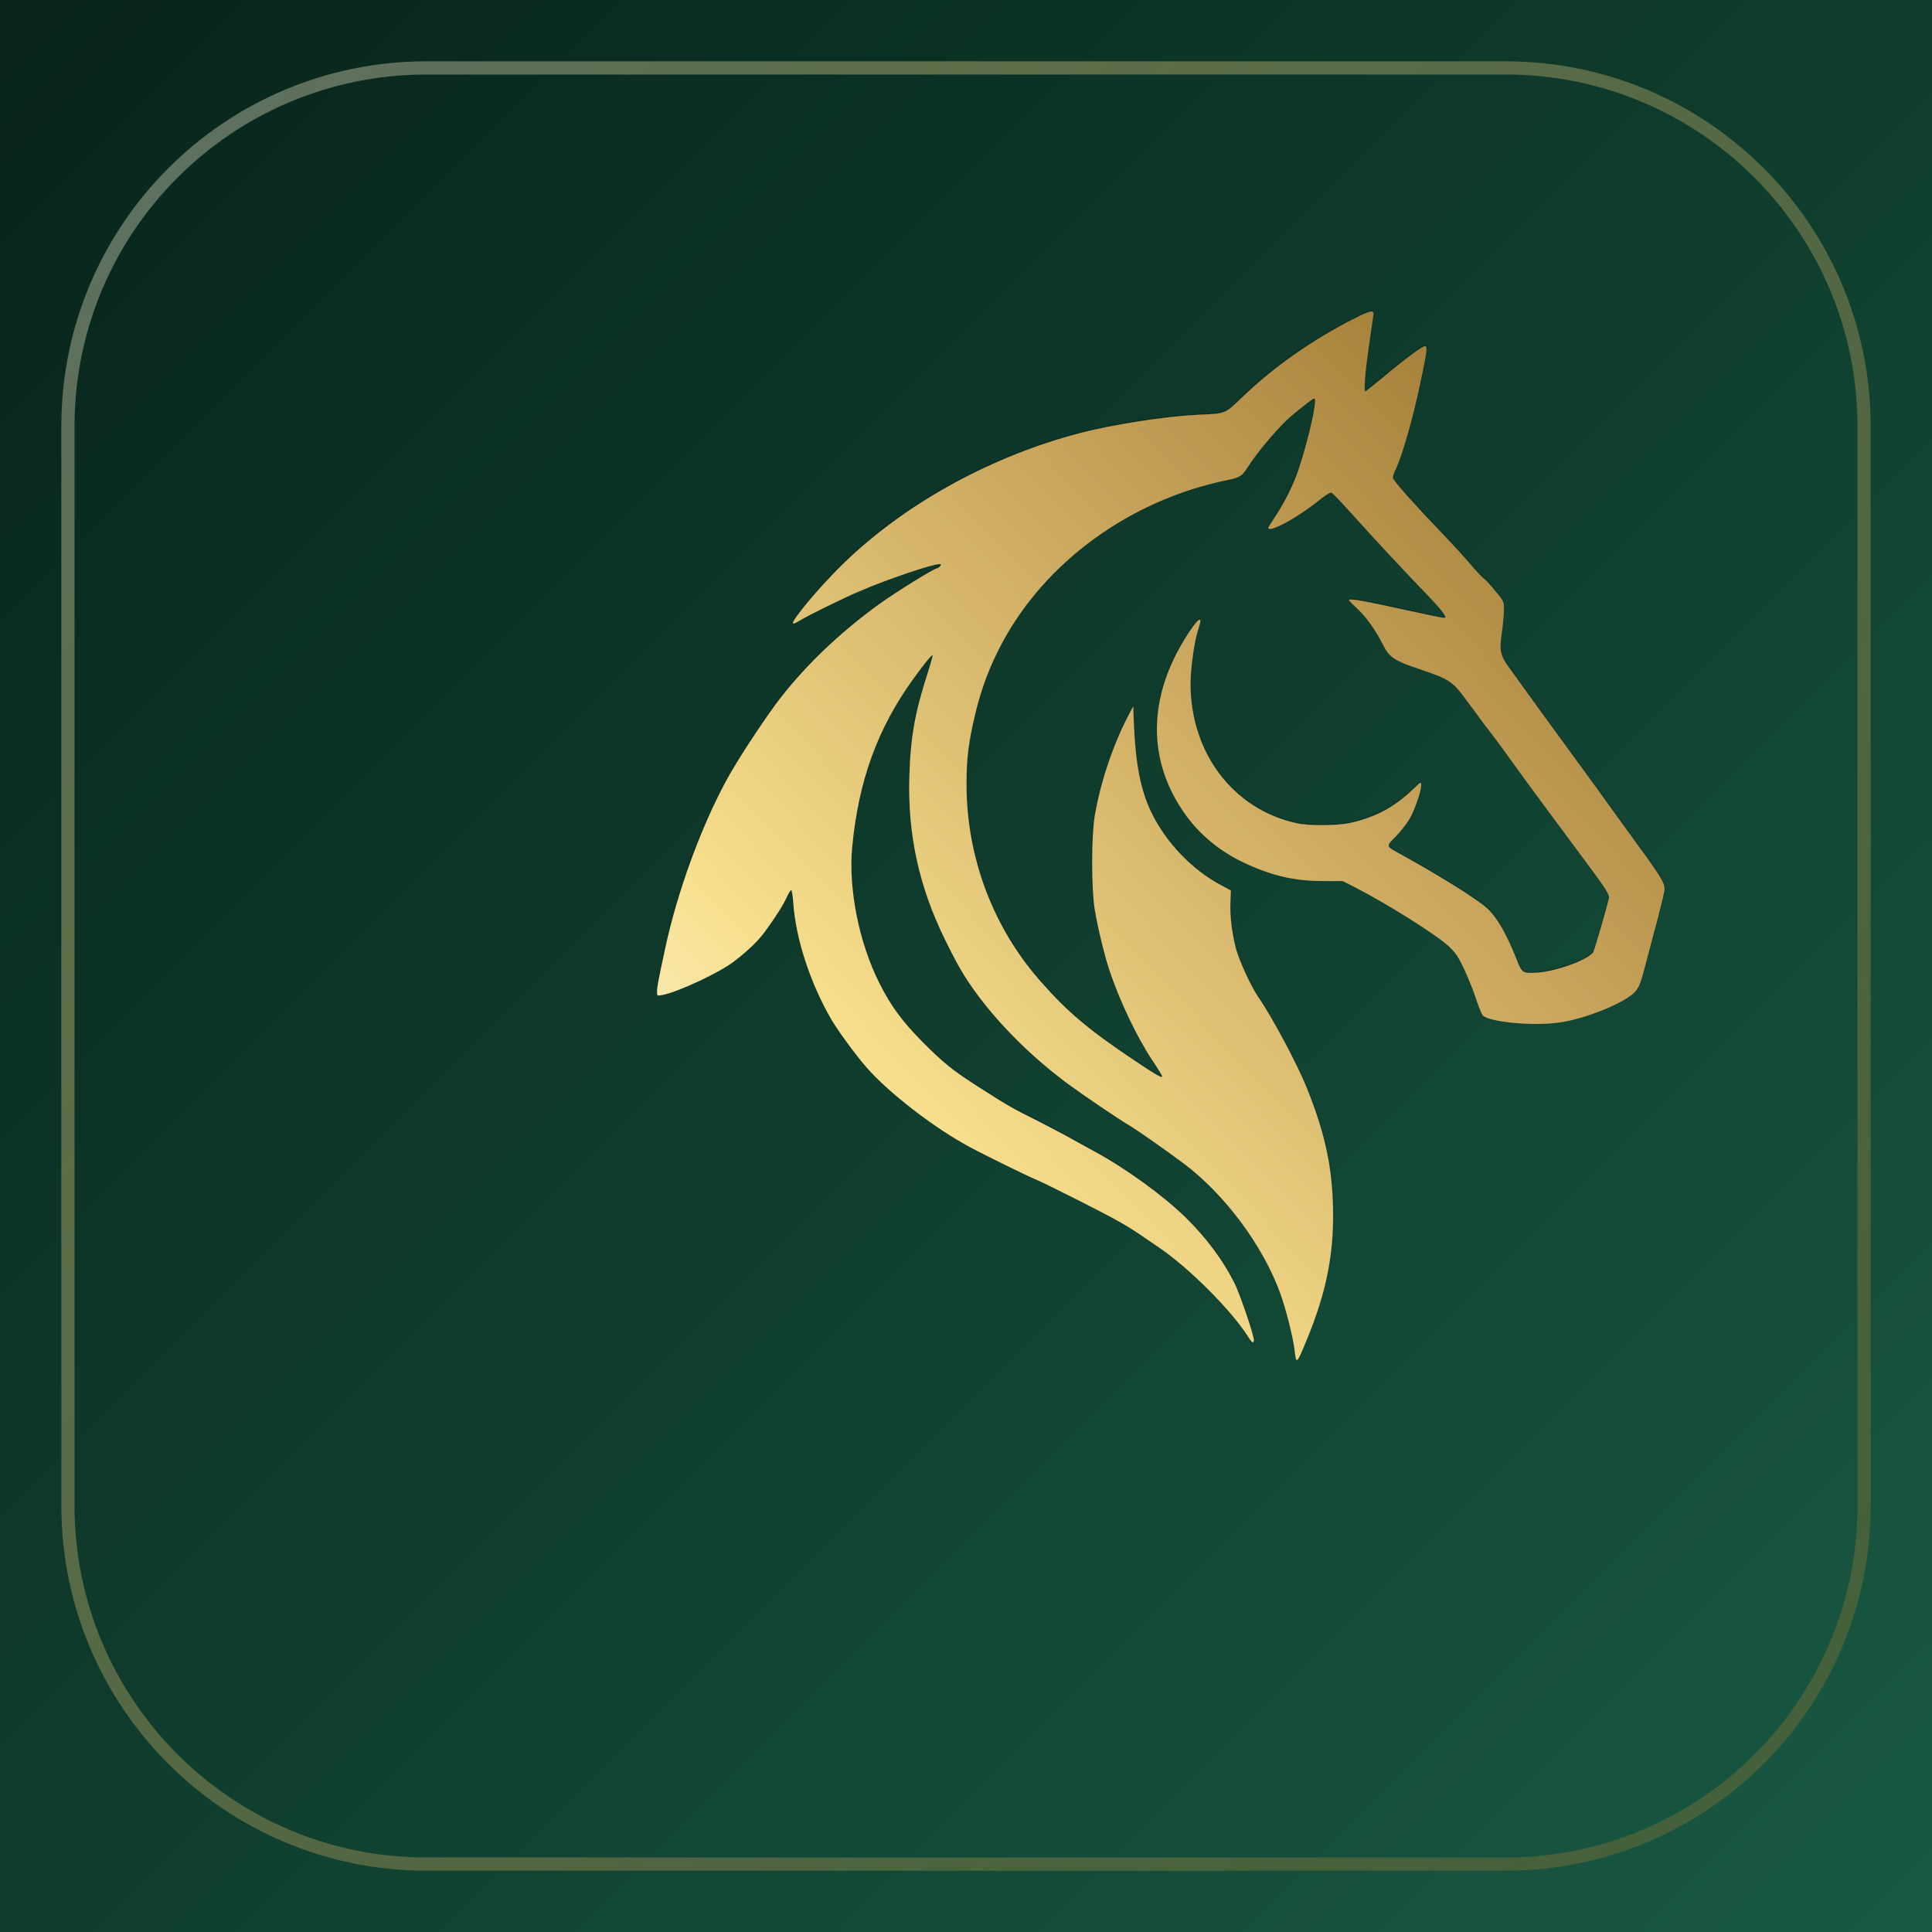
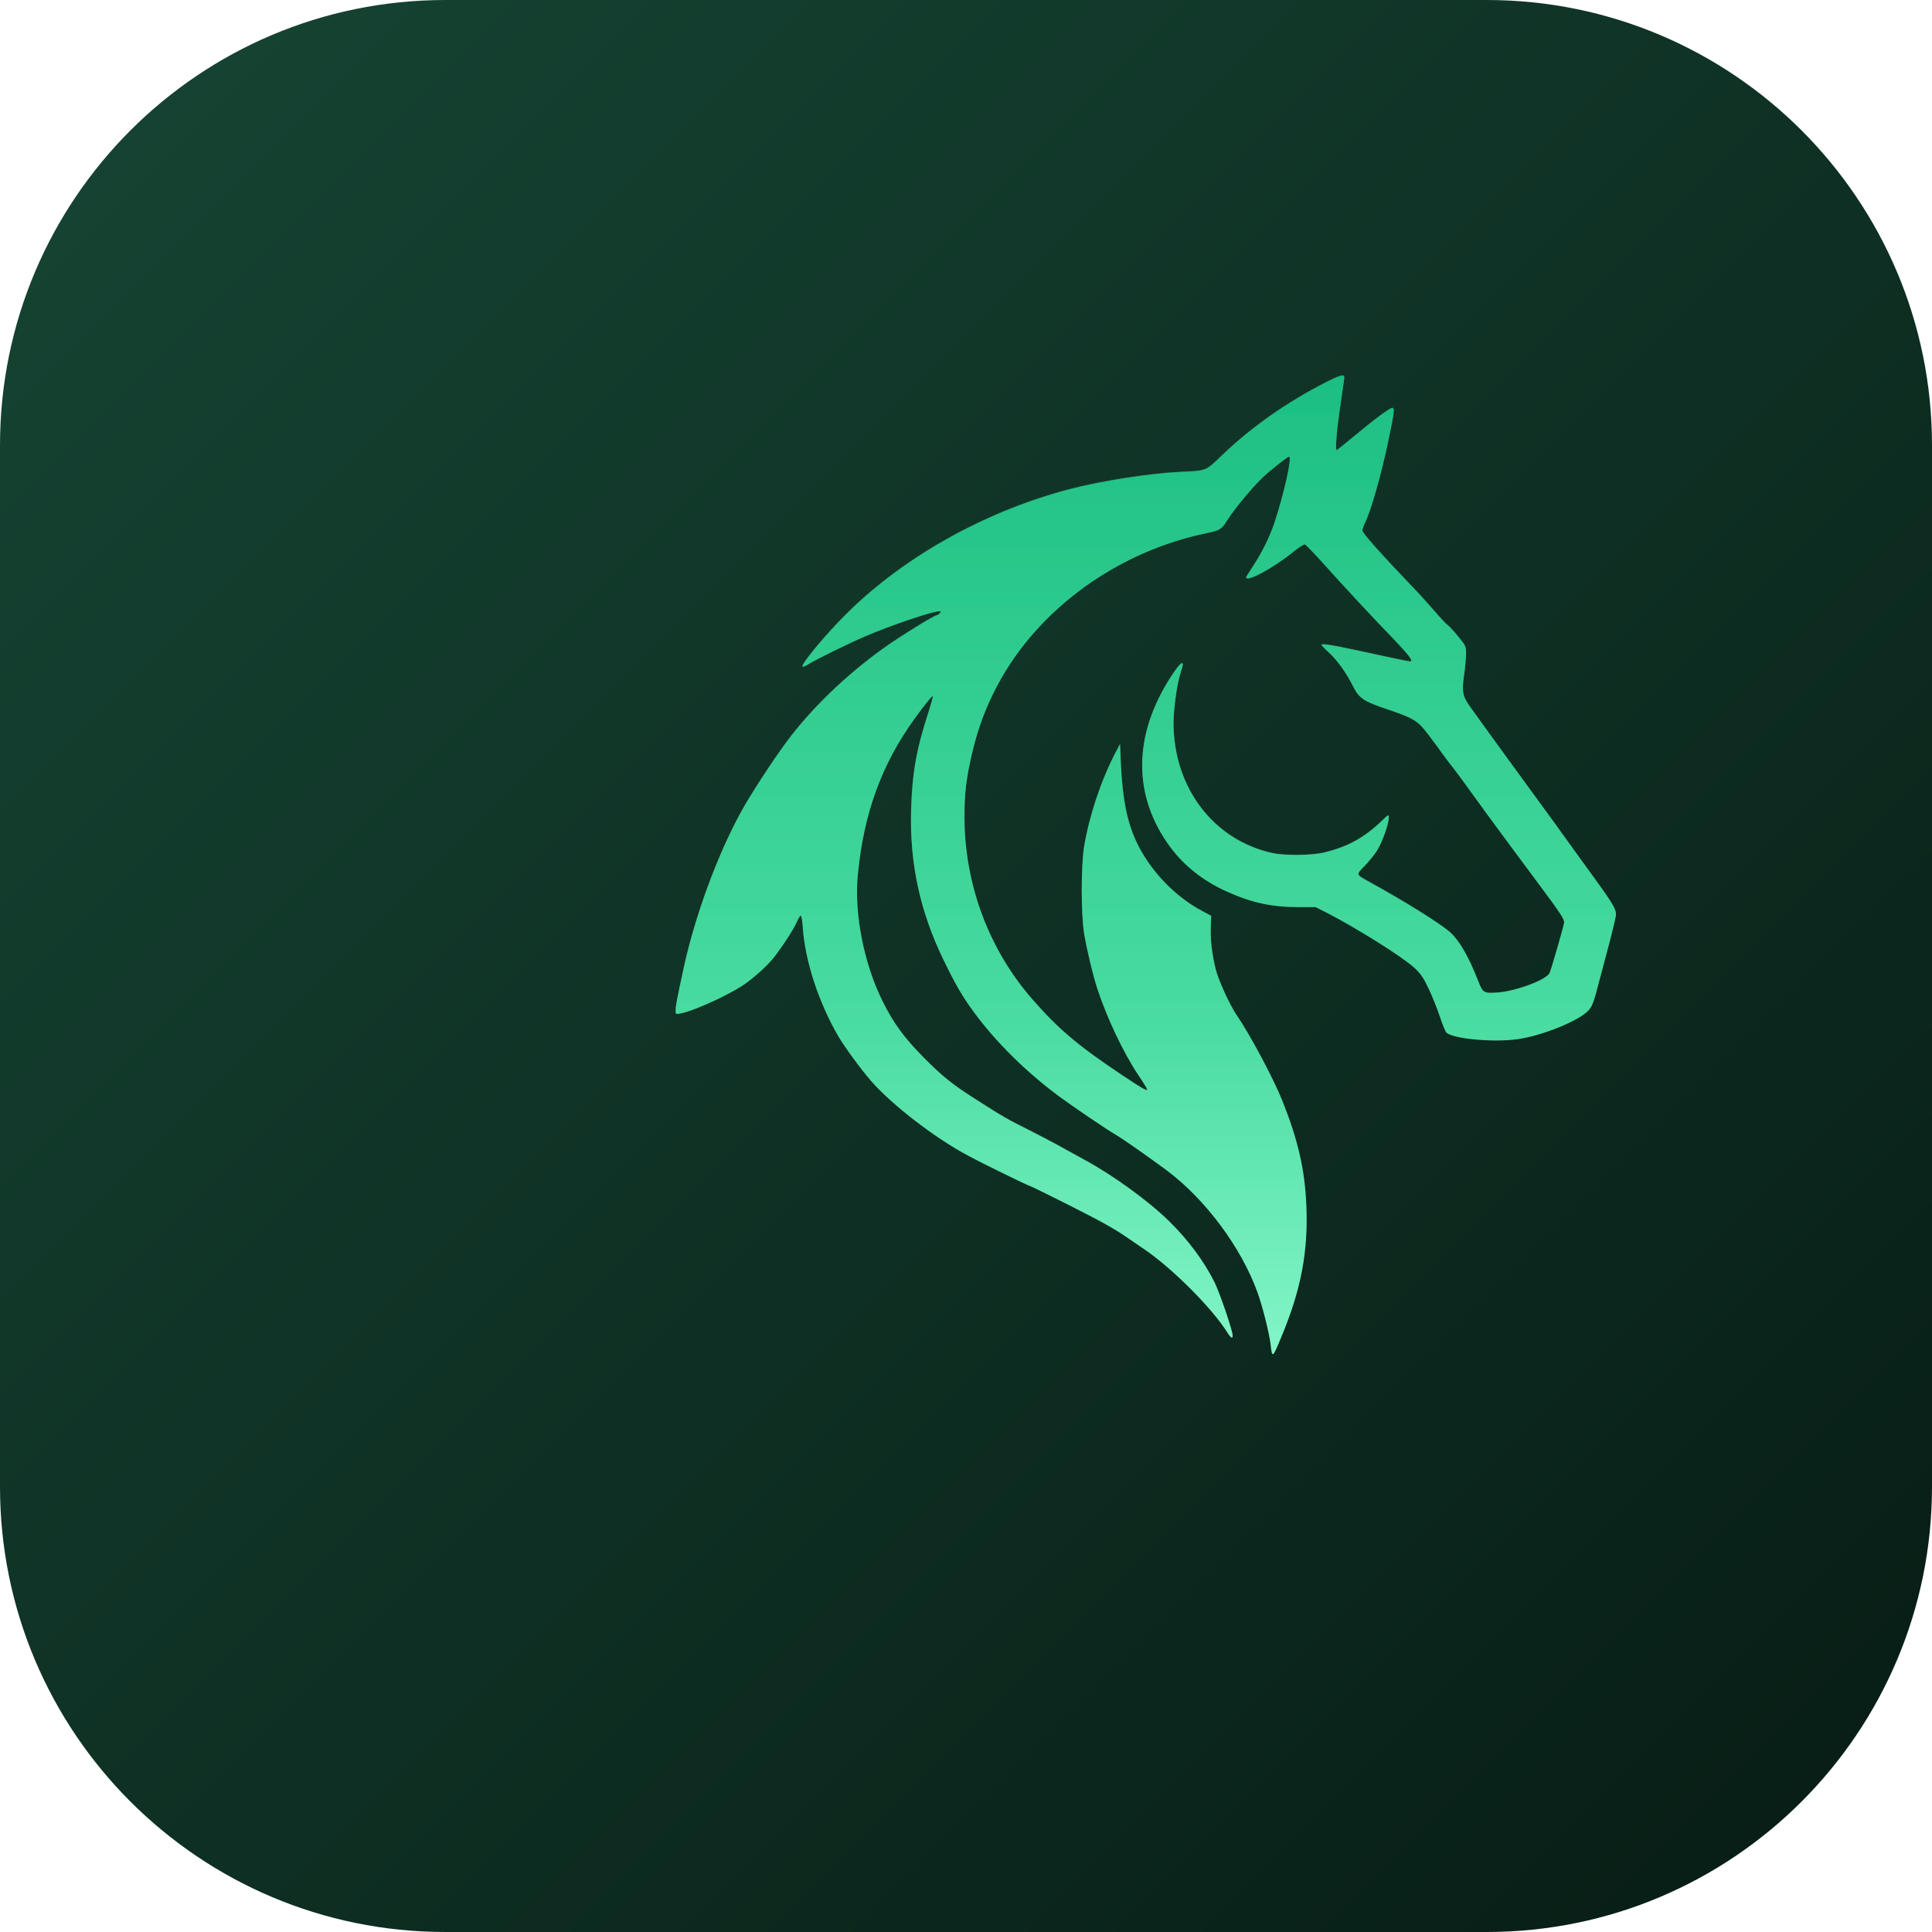
<svg xmlns="http://www.w3.org/2000/svg" viewBox="0 0 512 512" width="512" height="512">
  <defs>
-     <linearGradient id="bgGrad" x1="0%" y1="0%" x2="100%" y2="100%">
-       <stop offset="0%" stop-color="#08231a" />
-       <stop offset="50%" stop-color="#0f3d2e" />
-       <stop offset="100%" stop-color="#195a44" />
+     <linearGradient id="forestBgGrad" x1="0%" y1="0%" x2="100%" y2="100%">
+       <stop offset="0%" stop-color="#164534" />
+       <stop offset="55%" stop-color="#0e2f23" />
+       <stop offset="100%" stop-color="#071b14" />
    </linearGradient>
-     <linearGradient id="goldGrad" x1="0%" y1="0%" x2="100%" y2="100%">
-       <stop offset="0%" stop-color="#FFFDF0" />
-       <stop offset="25%" stop-color="#F7DF8D" />
-       <stop offset="65%" stop-color="#C5A059" />
-       <stop offset="100%" stop-color="#916E27" />
+     <linearGradient id="mintJadeGrad" x1="0%" y1="0%" x2="0%" y2="100%">
+       <stop offset="0%" stop-color="#82f5c7" />
+       <stop offset="35%" stop-color="#48db9f" />
+       <stop offset="100%" stop-color="#1dbf83" />
    </linearGradient>
-     <filter id="goldShadow" x="-10%" y="-10%" width="120%" height="120%">
-       <feDropShadow dx="0" dy="5" stdDeviation="6" flood-color="#000000" flood-opacity="0.45" />
+     <filter id="tactileShadow" x="-20%" y="-20%" width="140%" height="140%">
+       <feDropShadow dx="0" dy="7" stdDeviation="8" flood-color="#000000" flood-opacity="0.4" />
+       <feDropShadow dx="0" dy="2" stdDeviation="3" flood-color="#48db9f" flood-opacity="0.3" />
    </filter>
  </defs>
-   <rect width="512" height="512" fill="url(#bgGrad)" />
-   <rect x="18" y="18" width="476" height="476" rx="95" fill="none" stroke="url(#goldGrad)" stroke-width="3.5" opacity="0.35" />
-   <g transform="translate(68, 442) scale(0.0375, -0.0375)" fill="url(#goldGrad)" filter="url(#goldShadow)">
+   <rect width="512" height="512" rx="118" fill="url(#forestBgGrad)" />
+   <g transform="translate(80, 435) scale(0.035, -0.035)" fill="url(#mintJadeGrad)" filter="url(#tactileShadow)">
    <path d="M7760 9537 c-301 -153 -566 -339 -792 -555 -130 -124 -112 -117 -323 -127 -226 -11 -598 -69 -830 -130 -607 -159 -1190 -475 -1623 -878 -111 -103 -259 -264 -345 -376 -74 -95 -75 -111 -7 -69 63 38 302 156 425 208 190 82 509 190 560 190 14 0 15 -3 5 -15 -7 -8 -17 -15 -22 -15 -20 0 -284 -164 -407 -252 -285 -205 -548 -459 -732 -708 -109 -148 -278 -407 -347 -535 -180 -330 -348 -790 -433 -1185 -52 -241 -58 -274 -59 -309 0 -33 0 -33 37 -26 111 21 405 158 508 238 99 76 172 147 219 212 74 101 132 193 156 248 12 26 25 45 29 43 4 -3 11 -45 14 -93 18 -254 121 -567 270 -823 48 -81 171 -249 246 -335 157 -181 487 -435 736 -567 121 -65 447 -224 476 -233 12 -4 144 -69 293 -144 259 -131 344 -179 466 -264 30 -21 73 -50 95 -65 214 -144 521 -452 636 -638 27 -44 43 -44 34 -1 -18 81 -101 319 -136 389 -80 159 -199 319 -343 460 -156 153 -423 347 -641 465 -60 33 -152 83 -203 112 -52 28 -155 82 -230 120 -140 69 -194 100 -387 224 -181 115 -253 173 -397 318 -148 150 -227 258 -308 420 -143 284 -219 666 -191 960 45 468 178 835 429 1184 82 113 134 177 139 171 3 -2 -12 -55 -32 -118 -93 -286 -124 -462 -132 -742 -12 -405 68 -773 248 -1141 91 -187 142 -274 228 -391 167 -227 396 -453 646 -638 109 -80 362 -252 427 -289 56 -33 255 -172 393 -275 289 -218 558 -580 680 -917 40 -111 91 -314 101 -403 11 -99 14 -97 82 68 149 358 203 646 187 1000 -12 267 -64 490 -181 783 -70 174 -245 502 -348 652 -48 69 -134 257 -155 338 -29 112 -43 230 -39 327 l3 84 -67 36 c-207 108 -398 309 -499 524 -71 152 -105 324 -118 591 l-6 150 -37 -70 c-110 -214 -195 -471 -235 -705 -24 -148 -24 -513 0 -660 22 -131 68 -321 101 -421 72 -219 197 -482 307 -647 38 -56 69 -107 69 -112 0 -15 -37 6 -199 114 -324 217 -471 341 -664 561 -333 378 -518 871 -520 1380 -1 189 14 308 63 512 43 178 101 331 187 493 307 577 908 1013 1589 1153 94 19 108 28 150 95 69 108 223 289 306 359 102 84 152 123 163 123 24 0 -39 -283 -111 -500 -37 -110 -97 -231 -170 -341 -24 -36 -44 -68 -44 -72 0 -40 202 68 352 189 44 36 86 63 93 60 7 -2 69 -67 137 -142 160 -178 369 -404 536 -576 117 -123 151 -168 123 -168 -10 0 -188 37 -411 86 -174 38 -260 51 -260 40 0 -4 27 -32 60 -62 61 -57 127 -149 175 -244 49 -100 81 -121 275 -186 196 -67 222 -84 309 -201 42 -56 90 -121 106 -144 17 -23 44 -59 60 -79 17 -21 57 -75 91 -121 154 -214 200 -276 353 -483 90 -121 187 -252 216 -291 168 -225 197 -270 192 -295 -9 -47 -98 -355 -110 -380 -26 -52 -258 -138 -396 -147 -103 -6 -109 -3 -144 87 -72 184 -140 302 -210 367 -71 65 -338 232 -627 391 -89 49 -89 48 -21 116 33 34 76 88 96 121 38 63 85 198 85 243 0 25 -2 25 -52 -24 -135 -129 -259 -198 -440 -241 -91 -22 -296 -24 -388 -4 -446 97 -749 494 -750 983 0 103 25 291 50 370 11 35 20 68 20 75 0 29 -33 -5 -90 -93 -288 -444 -290 -904 -5 -1289 107 -144 255 -261 433 -339 187 -84 339 -116 541 -116 l127 0 85 -43 c228 -117 573 -334 662 -416 50 -47 69 -74 110 -161 27 -58 65 -152 84 -210 19 -58 41 -111 48 -119 46 -47 350 -77 538 -51 182 24 469 140 539 218 28 32 40 61 76 202 24 91 64 240 88 332 24 92 44 177 44 190 -1 52 -18 79 -293 456 -43 59 -95 132 -117 162 -21 30 -67 94 -102 141 -191 261 -503 690 -591 814 -59 82 -66 116 -46 248 7 51 13 119 14 153 0 59 -1 62 -60 133 -32 40 -68 79 -80 87 -11 7 -54 53 -95 101 -41 48 -118 133 -171 188 -233 243 -379 407 -379 426 0 11 9 37 19 57 43 85 123 362 174 607 50 235 53 265 33 265 -19 0 -144 -93 -298 -222 -65 -54 -120 -98 -124 -98 -4 0 -4 37 -1 83 5 74 14 145 47 372 6 39 11 79 13 90 4 33 -24 27 -133 -28z" />
  </g>
</svg>
